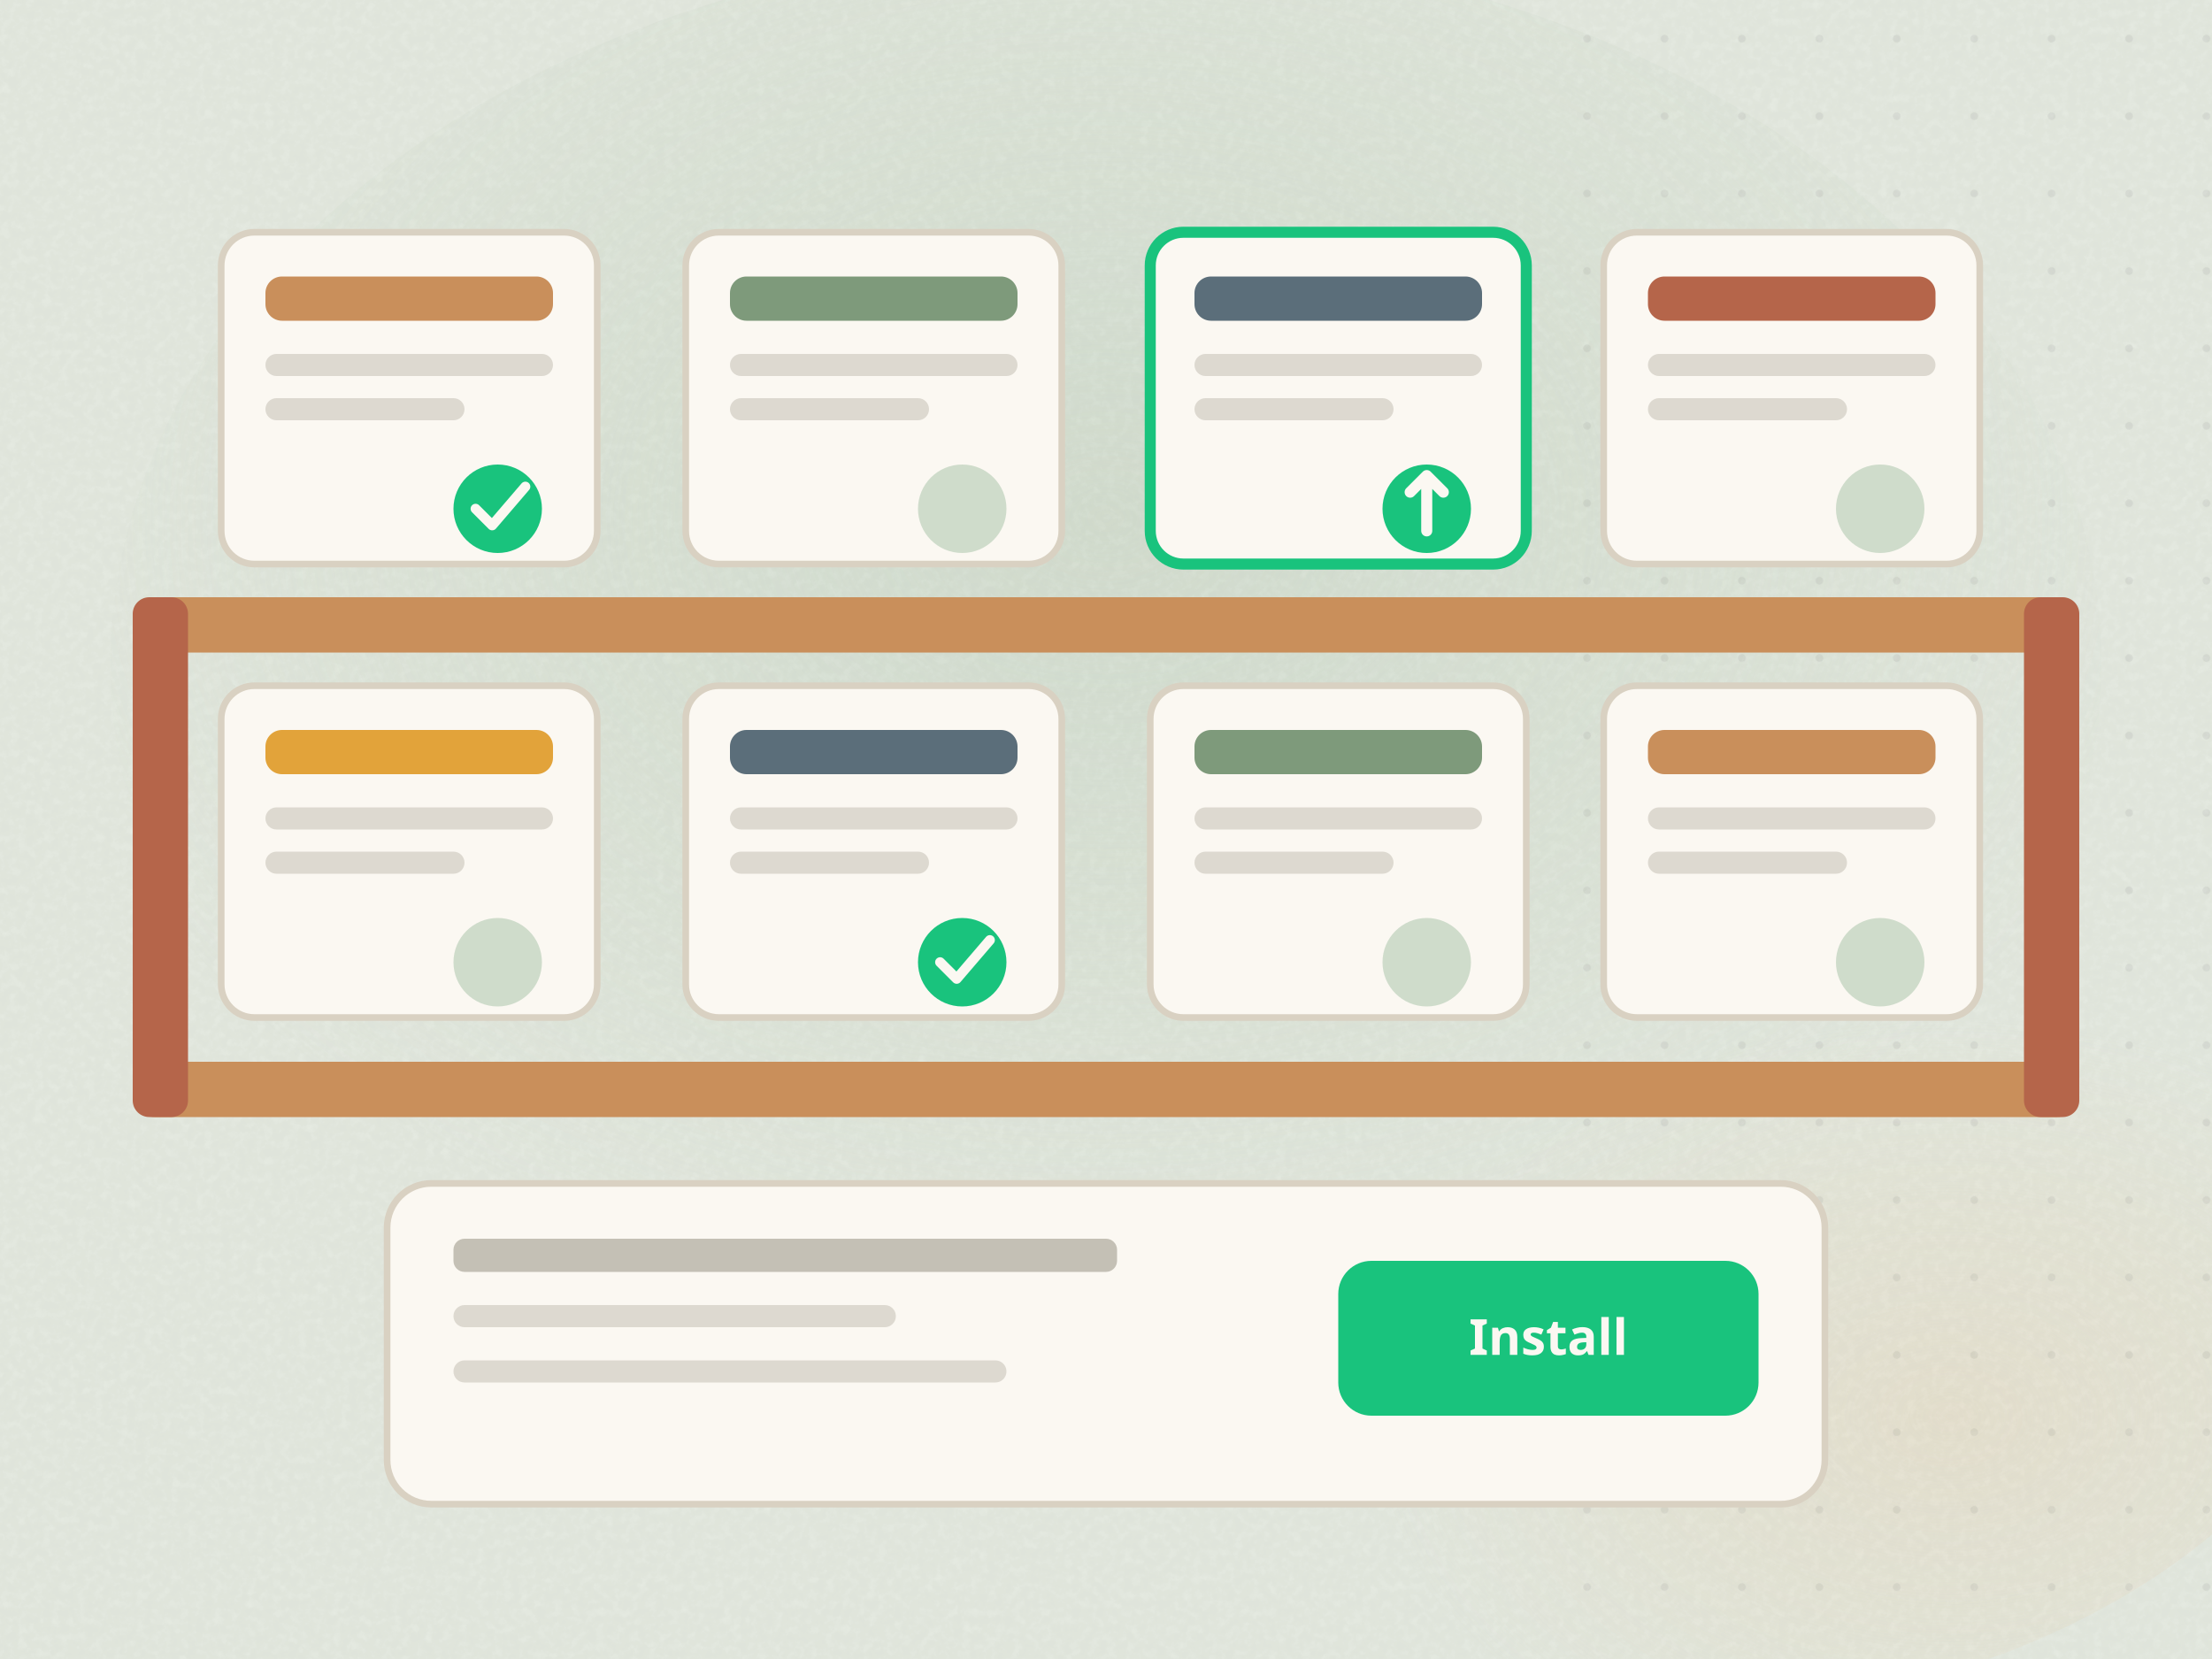
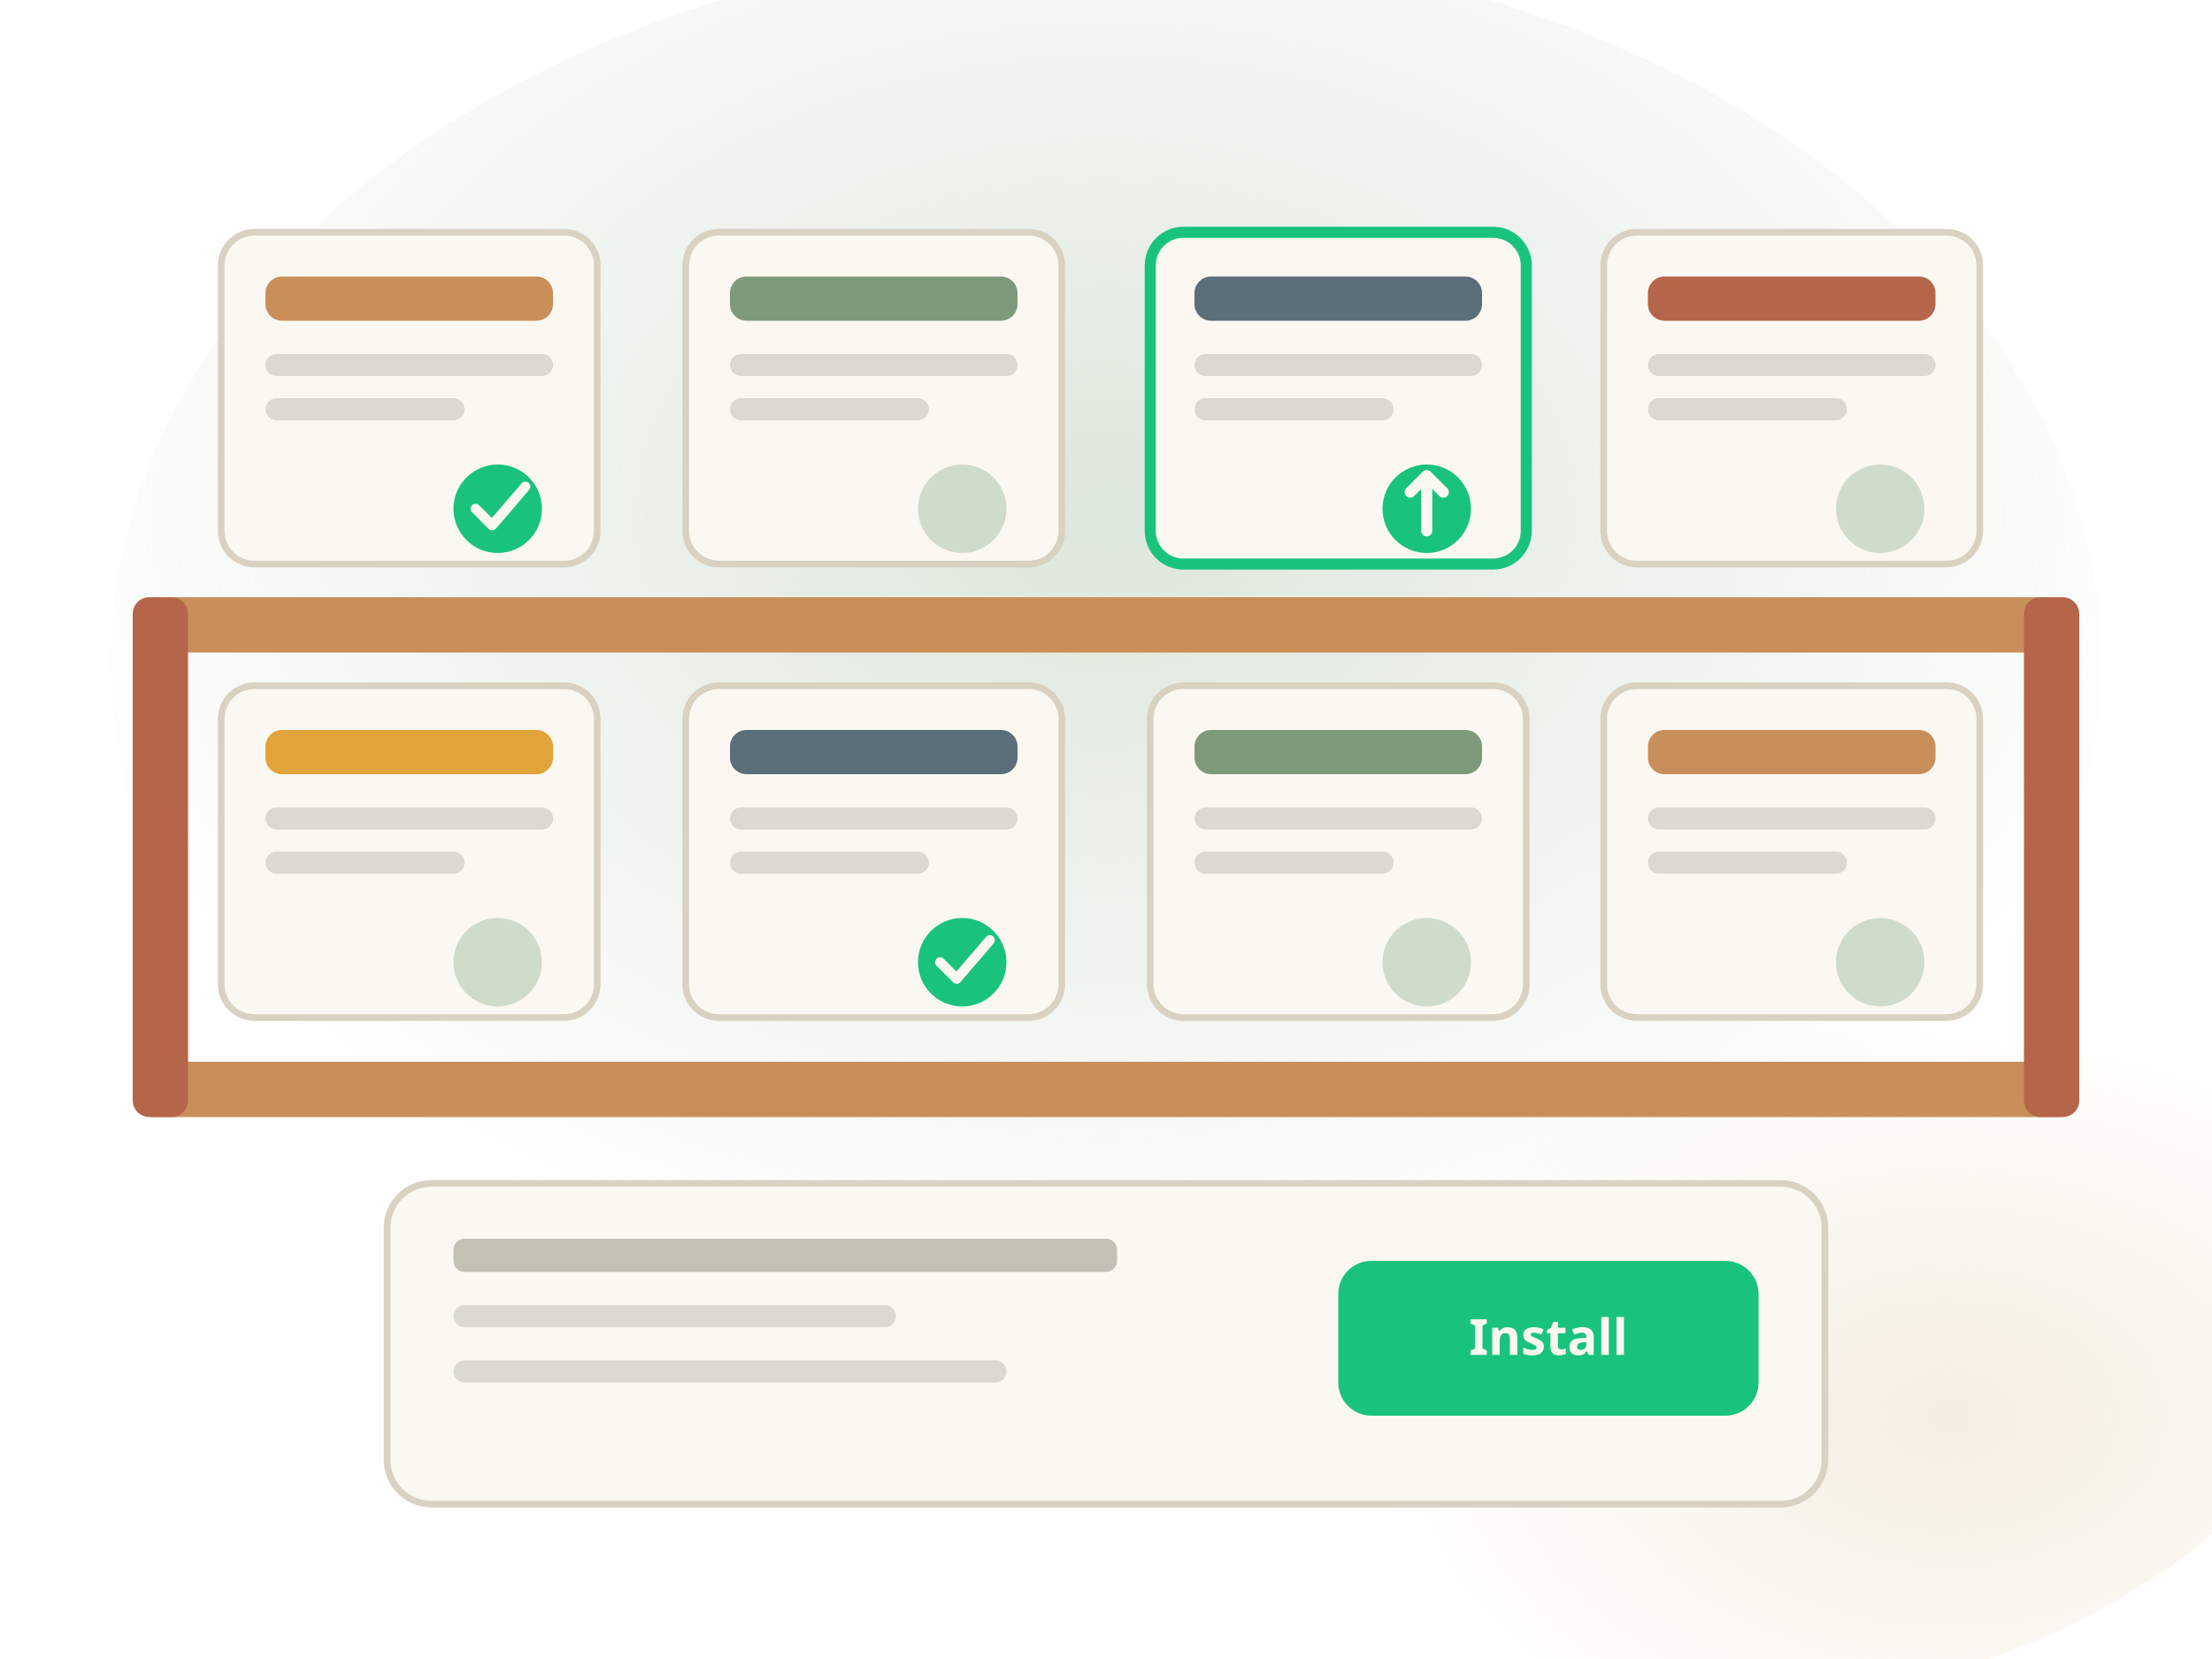
<svg xmlns="http://www.w3.org/2000/svg" viewBox="0 0 400 300" width="400" height="300">
  <style>@keyframes gi-drift-y { 0%,100%{transform:translateY(0)} 50%{transform:translateY(-6px)} }
@keyframes gi-drift-x { 0%,100%{transform:translateX(0)} 50%{transform:translateX(5px)} }
@keyframes gi-pulse-op { 0%,100%{opacity:1} 50%{opacity:0.55} }
@keyframes gi-stamp-in { 0%{transform:scale(1.4);opacity:0} 15%{transform:scale(0.9);opacity:1} 25%{transform:scale(1)} 100%{transform:scale(1)} }
@keyframes gi-slide-right { 0%{transform:translateX(-18px);opacity:0} 20%{transform:translateX(0);opacity:1} 80%{transform:translateX(0);opacity:1} 100%{transform:translateX(18px);opacity:0} }
@keyframes gi-travel-line { 0%{stroke-dashoffset:60} 100%{stroke-dashoffset:0} }
@keyframes gi-bob { 0%,100%{transform:translateY(0)} 50%{transform:translateY(-4px)} }
@keyframes gi-fade-cycle { 0%,15%{opacity:0} 25%,75%{opacity:1} 85%,100%{opacity:0} }
@keyframes gi-grow-bar { from{transform:scaleY(0)} to{transform:scaleY(1)} }
@keyframes gi-rise-bar { 0%,100%{transform:scaleY(0.4)} 50%{transform:scaleY(1)} }
@keyframes gi-spin-slow { from{transform:rotate(0deg)} to{transform:rotate(360deg)} }
@keyframes gi-blink { 0%,90%,100%{opacity:1} 95%{opacity:0} }


[style*="gi-stamp-in"],[style*="gi-grow-bar"],[style*="gi-rise-bar"]{transform-box:fill-box;transform-origin:center}
[style*="gi-grow-bar"],[style*="gi-rise-bar"]{transform-origin:center bottom}
@media (prefers-reduced-motion: reduce){*{animation:none!important}}
</style>
  <defs>
    <filter id="grain12">
      <feTurbulence type="fractalNoise" baseFrequency="0.65" numOctaves="3" stitchTiles="stitch" />
      <feColorMatrix type="saturate" values="0" />
      <feBlend in="SourceGraphic" mode="overlay" />
      <feComposite in2="SourceGraphic" operator="in" />
    </filter>
    <radialGradient id="b12a" cx="50%" cy="40%" r="55%">
      <stop offset="0%" stop-color="#CFDCCB" stop-opacity="0.7" />
      <stop offset="100%" stop-color="#CFDCCB" stop-opacity="0" />
    </radialGradient>
    <radialGradient id="b12b" cx="70%" cy="70%" r="40%">
      <stop offset="0%" stop-color="#EBDCC0" stop-opacity="0.5" />
      <stop offset="100%" stop-color="#EBDCC0" stop-opacity="0" />
    </radialGradient>
    <pattern id="d12" width="14" height="14" patternUnits="userSpaceOnUse">
      <circle cx="7" cy="7" r="0.7" fill="#2A2B28" opacity="0.13" />
    </pattern>
  </defs>
-   <rect width="400" height="300" fill="#E7ECE3" />
  <ellipse cx="200" cy="120" rx="180" ry="130" fill="url(#b12a)" />
  <ellipse cx="300" cy="220" rx="130" ry="90" fill="url(#b12b)" />
-   <rect x="280" y="0" width="120" height="300" fill="url(#d12)" opacity="0.5" />
-   <rect width="400" height="300" filter="url(#grain12)" opacity="0.04" fill="#2A2B28" />
  <rect x="24" y="108" width="352" height="10" rx="4" fill="#C98F5B" />
  <rect x="24" y="192" width="352" height="10" rx="4" fill="#C98F5B" />
  <rect x="24" y="108" width="10" height="94" rx="3" fill="#B5654A" />
  <rect x="366" y="108" width="10" height="94" rx="3" fill="#B5654A" />
  <g transform="translate(40,42)">
    <g style="animation:gi-bob 10s ease-in-out infinite 0s">
      <rect x="0" y="0" width="68" height="60" rx="6" fill="#FBF8F2" stroke="#D9D1C2" stroke-width="1.2" />
      <rect x="8" y="8" width="52" height="8" rx="3" fill="#C98F5B" />
      <rect x="8" y="22" width="52" height="4" rx="2" fill="#DDD9D0" />
      <rect x="8" y="30" width="36" height="4" rx="2" fill="#DDD9D0" />
      <circle cx="50" cy="50" r="8" fill="#19C37D" style="animation:gi-stamp-in 10s ease-in-out infinite 0s" />
      <path d="M46,50 L49,53 L55,46" stroke="#FBF8F2" stroke-width="1.8" fill="none" stroke-linecap="round" stroke-linejoin="round" />
    </g>
  </g>
  <g transform="translate(124,42)">
    <g style="animation:gi-bob 11s ease-in-out infinite 0.5s">
      <rect x="0" y="0" width="68" height="60" rx="6" fill="#FBF8F2" stroke="#D9D1C2" stroke-width="1.2" />
      <rect x="8" y="8" width="52" height="8" rx="3" fill="#7E9A7B" />
      <rect x="8" y="22" width="52" height="4" rx="2" fill="#DDD9D0" />
      <rect x="8" y="30" width="36" height="4" rx="2" fill="#DDD9D0" />
      <circle cx="50" cy="50" r="8" fill="#CFDCCB" />
    </g>
  </g>
  <g style="animation:gi-drift-y 8s ease-in-out infinite 1s">
    <rect x="208" y="42" width="68" height="60" rx="6" fill="#FBF8F2" stroke="#19C37D" stroke-width="2" />
    <rect x="216" y="50" width="52" height="8" rx="3" fill="#5B6E7A" />
    <rect x="216" y="64" width="52" height="4" rx="2" fill="#DDD9D0" />
    <rect x="216" y="72" width="36" height="4" rx="2" fill="#DDD9D0" />
    <circle cx="258" cy="92" r="8" fill="#19C37D" style="animation:gi-pulse-op 2s ease-in-out infinite" />
    <path d="M255,89 L258,86 L261,89 M258,86 L258,96" stroke="#FBF8F2" stroke-width="2" fill="none" stroke-linecap="round" stroke-linejoin="round" />
  </g>
  <g transform="translate(290,42)">
    <g style="animation:gi-bob 9s ease-in-out infinite 1.5s">
      <rect x="0" y="0" width="68" height="60" rx="6" fill="#FBF8F2" stroke="#D9D1C2" stroke-width="1.2" />
      <rect x="8" y="8" width="52" height="8" rx="3" fill="#B5654A" />
      <rect x="8" y="22" width="52" height="4" rx="2" fill="#DDD9D0" />
      <rect x="8" y="30" width="36" height="4" rx="2" fill="#DDD9D0" />
      <circle cx="50" cy="50" r="8" fill="#CFDCCB" />
    </g>
  </g>
  <g transform="translate(40,124)">
    <g style="animation:gi-bob 12s ease-in-out infinite 2s">
      <rect x="0" y="0" width="68" height="60" rx="6" fill="#FBF8F2" stroke="#D9D1C2" stroke-width="1.2" />
      <rect x="8" y="8" width="52" height="8" rx="3" fill="#E2A33A" />
      <rect x="8" y="22" width="52" height="4" rx="2" fill="#DDD9D0" />
      <rect x="8" y="30" width="36" height="4" rx="2" fill="#DDD9D0" />
      <circle cx="50" cy="50" r="8" fill="#CFDCCB" />
    </g>
  </g>
  <g transform="translate(124,124)">
    <g style="animation:gi-bob 10s ease-in-out infinite 0.8s">
      <rect x="0" y="0" width="68" height="60" rx="6" fill="#FBF8F2" stroke="#D9D1C2" stroke-width="1.2" />
      <rect x="8" y="8" width="52" height="8" rx="3" fill="#5B6E7A" />
      <rect x="8" y="22" width="52" height="4" rx="2" fill="#DDD9D0" />
      <rect x="8" y="30" width="36" height="4" rx="2" fill="#DDD9D0" />
      <circle cx="50" cy="50" r="8" fill="#19C37D" style="animation:gi-stamp-in 10s ease-in-out infinite 2s" />
      <path d="M46,50 L49,53 L55,46" stroke="#FBF8F2" stroke-width="1.8" fill="none" stroke-linecap="round" stroke-linejoin="round" />
    </g>
  </g>
  <g transform="translate(208,124)">
    <g style="animation:gi-bob 11s ease-in-out infinite 1.2s">
      <rect x="0" y="0" width="68" height="60" rx="6" fill="#FBF8F2" stroke="#D9D1C2" stroke-width="1.2" />
      <rect x="8" y="8" width="52" height="8" rx="3" fill="#7E9A7B" />
      <rect x="8" y="22" width="52" height="4" rx="2" fill="#DDD9D0" />
      <rect x="8" y="30" width="36" height="4" rx="2" fill="#DDD9D0" />
      <circle cx="50" cy="50" r="8" fill="#CFDCCB" />
    </g>
  </g>
  <g transform="translate(290,124)">
    <g style="animation:gi-bob 9s ease-in-out infinite 0.3s">
      <rect x="0" y="0" width="68" height="60" rx="6" fill="#FBF8F2" stroke="#D9D1C2" stroke-width="1.2" />
      <rect x="8" y="8" width="52" height="8" rx="3" fill="#C98F5B" />
      <rect x="8" y="22" width="52" height="4" rx="2" fill="#DDD9D0" />
      <rect x="8" y="30" width="36" height="4" rx="2" fill="#DDD9D0" />
      <circle cx="50" cy="50" r="8" fill="#CFDCCB" />
    </g>
  </g>
  <g transform="translate(70,214)">
    <g style="animation:gi-drift-y 10s ease-in-out infinite 1s">
      <rect x="0" y="0" width="260" height="58" rx="8" fill="#FBF8F2" stroke="#D9D1C2" stroke-width="1.2" />
      <rect x="12" y="10" width="120" height="6" rx="2" fill="#C4C0B5" />
      <rect x="12" y="22" width="80" height="4" rx="2" fill="#DDD9D0" />
      <rect x="12" y="32" width="100" height="4" rx="2" fill="#DDD9D0" />
      <rect x="172" y="14" width="76" height="28" rx="6" fill="#19C37D" />
      <text x="210" y="31" font-family="DM Sans,system-ui" font-size="9" fill="#FBF8F2" font-weight="700" text-anchor="middle">Install</text>
    </g>
  </g>
</svg>
